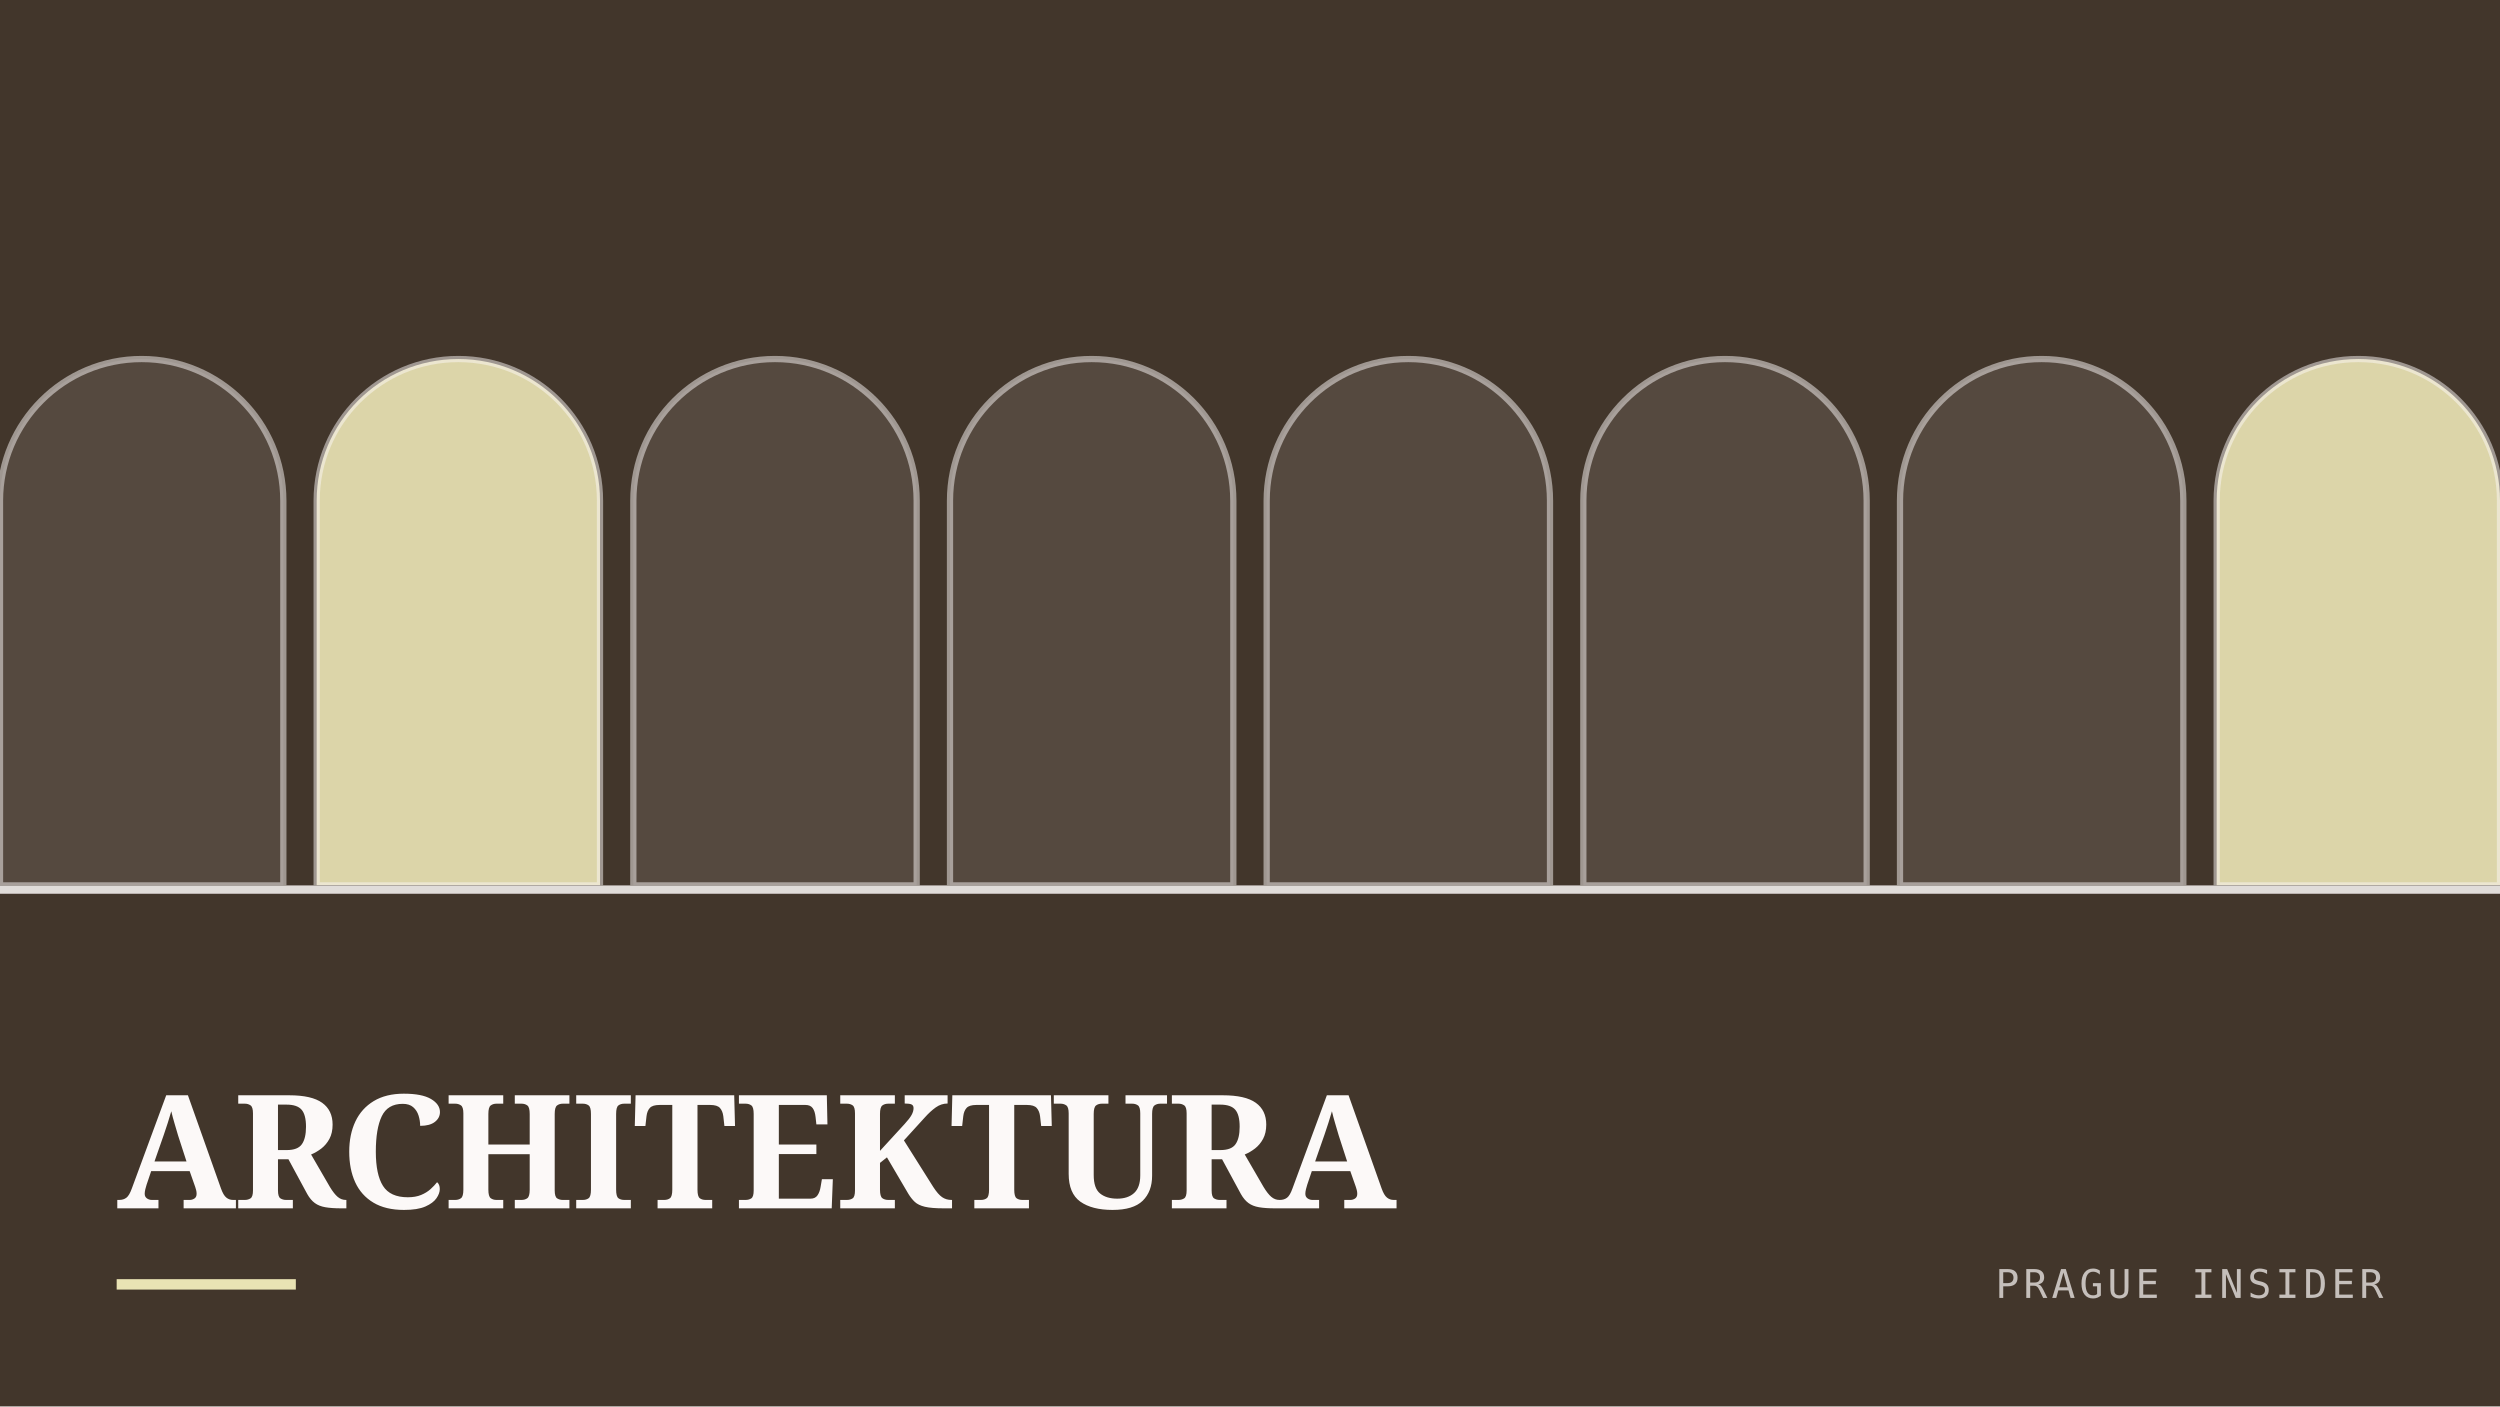
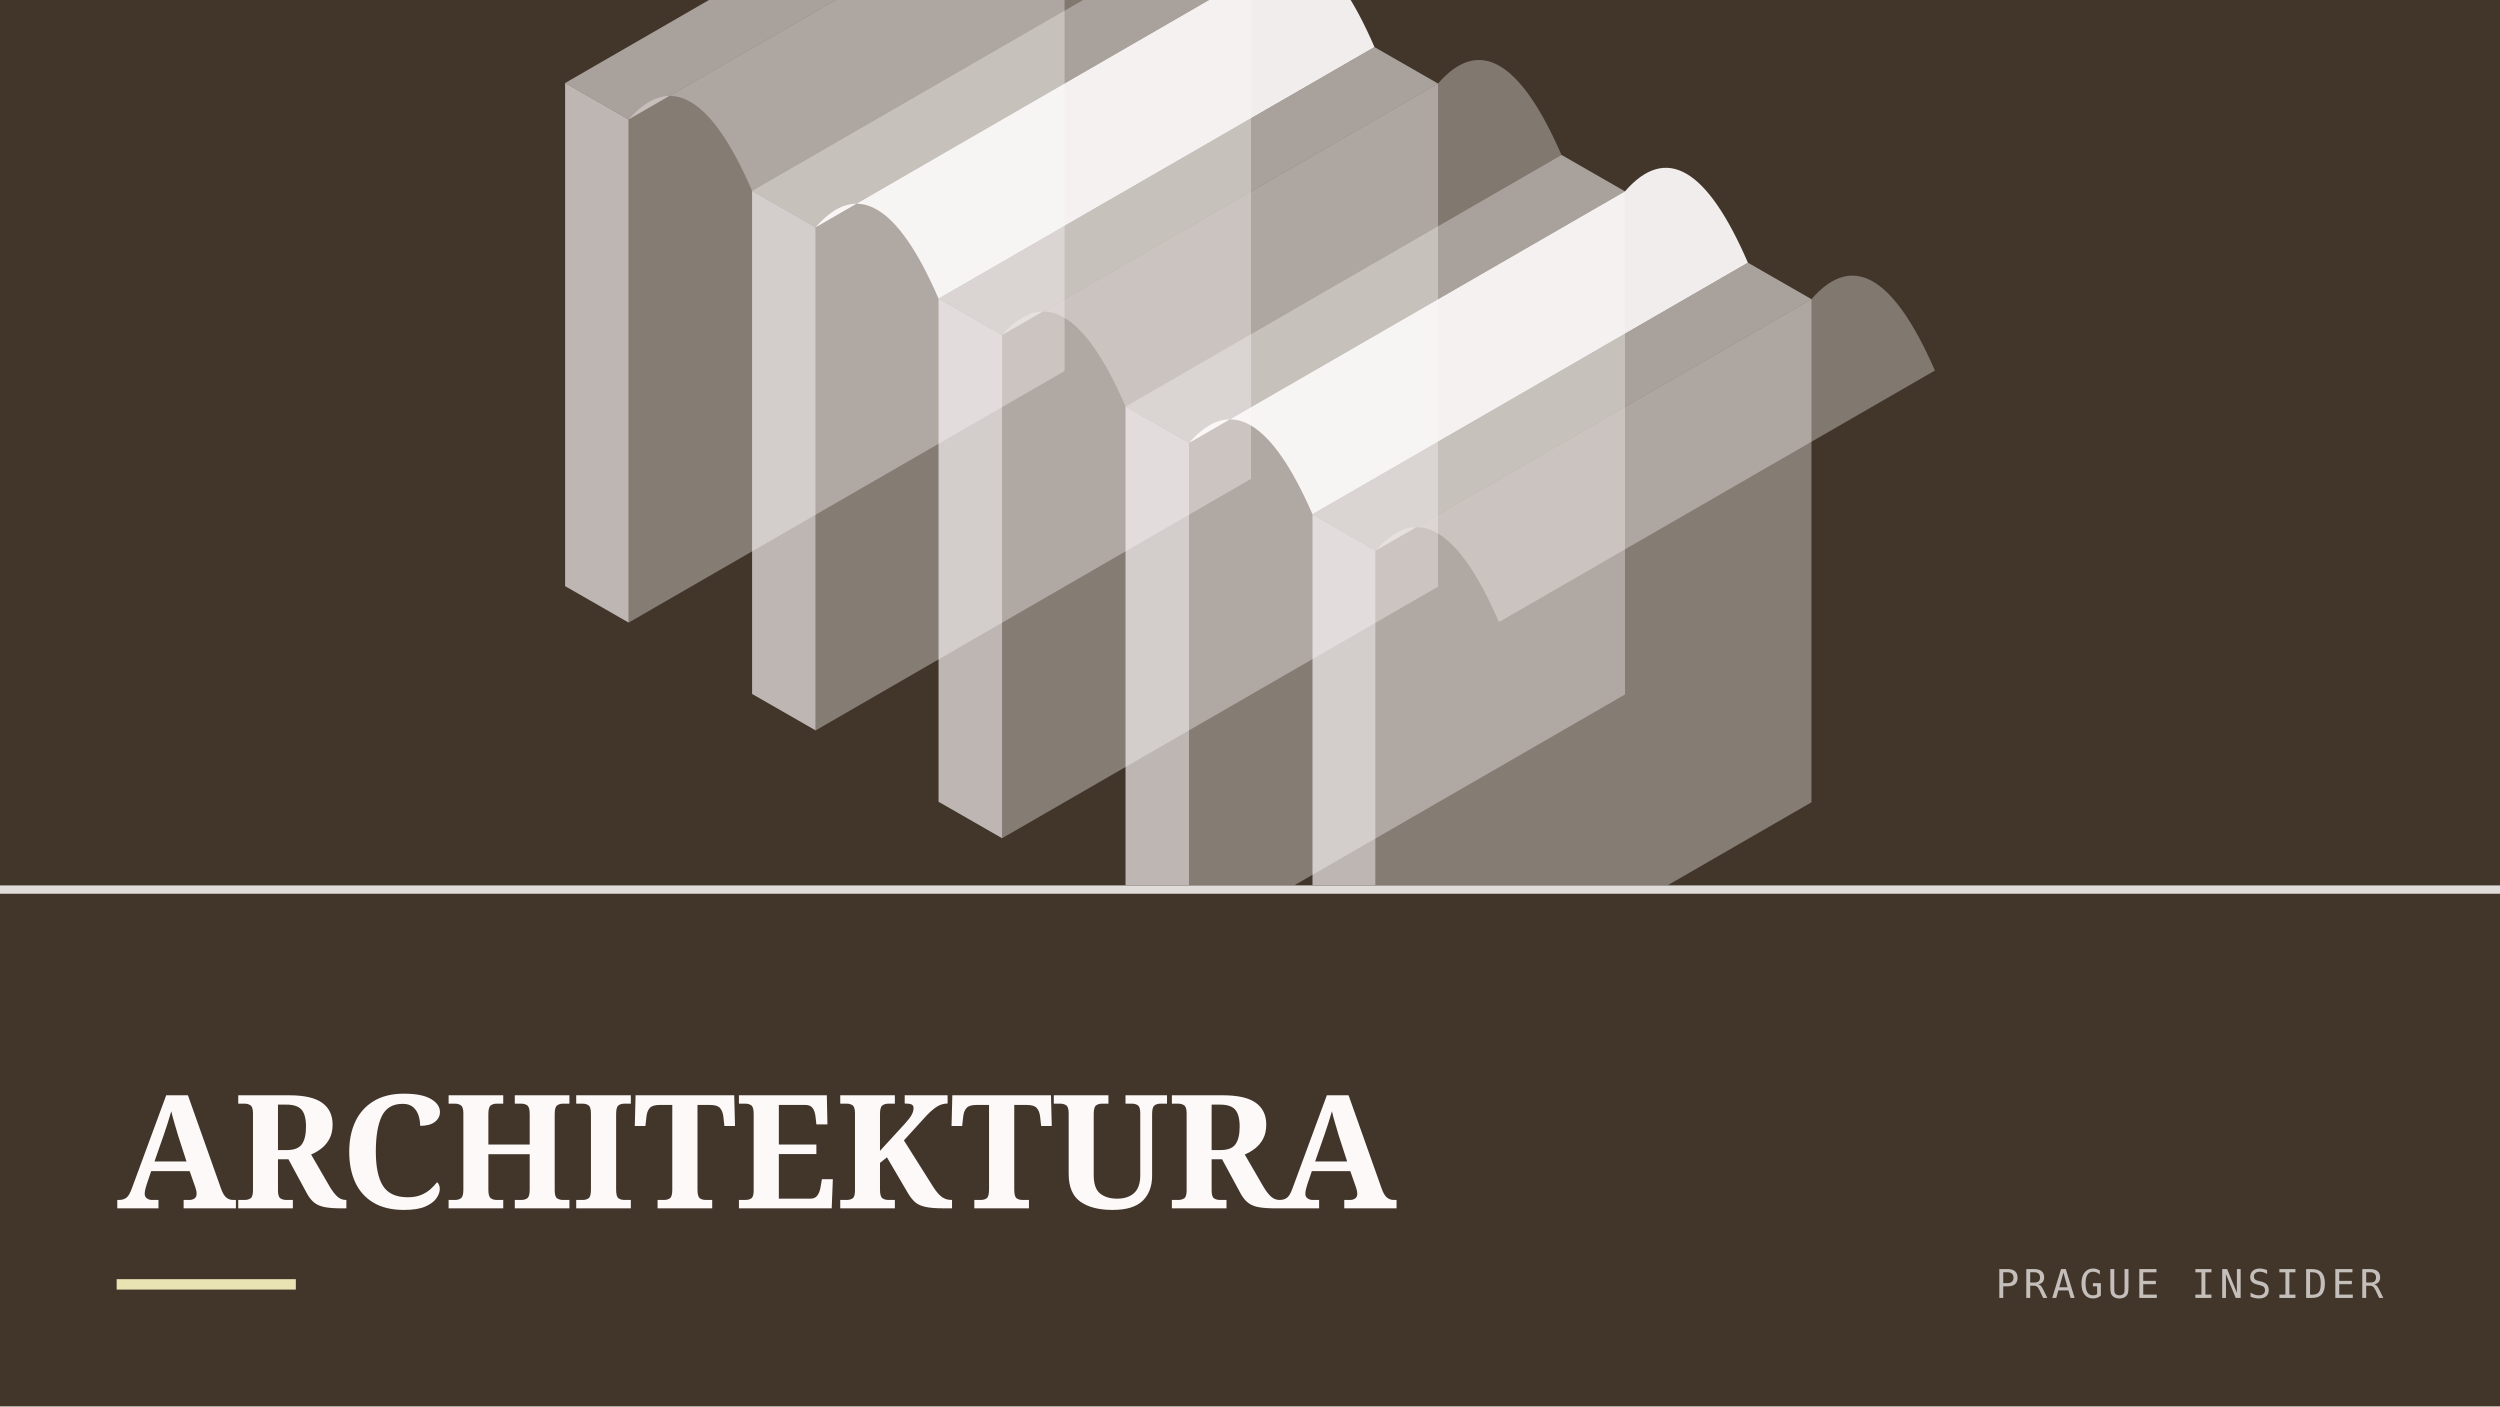
<svg xmlns="http://www.w3.org/2000/svg" viewBox="0 0 1200 675" width="1200" height="675" role="img" aria-label="Architektura">
  <defs>
-     <clipPath id="band-1740860610">
+     <clipPath id="band-architecture-card">
      <rect x="0" y="0" width="1200" height="425" />
    </clipPath>
  </defs>
  <rect width="1200" height="675" fill="#42362b" />
-   <g clip-path="url(#band-1740860610)">
-     <path d="M 0 425 L 0 240.334 A 68 68 0 0 1 136 240.334 L 136 425 Z" fill="#fcf9f8" fill-opacity="0.1" stroke="#fcf9f8" stroke-width="3" stroke-opacity="0.5" />
-     <path d="M 152 425 L 152 240.334 A 68 68 0 0 1 288 240.334 L 288 425 Z" fill="#E9E3B4" fill-opacity="0.92" stroke="#fcf9f8" stroke-width="3" stroke-opacity="0.5" />
-     <path d="M 304 425 L 304 240.334 A 68 68 0 0 1 440 240.334 L 440 425 Z" fill="#fcf9f8" fill-opacity="0.1" stroke="#fcf9f8" stroke-width="3" stroke-opacity="0.5" />
-     <path d="M 456 425 L 456 240.334 A 68 68 0 0 1 592 240.334 L 592 425 Z" fill="#fcf9f8" fill-opacity="0.1" stroke="#fcf9f8" stroke-width="3" stroke-opacity="0.5" />
-     <path d="M 608 425 L 608 240.334 A 68 68 0 0 1 744 240.334 L 744 425 Z" fill="#fcf9f8" fill-opacity="0.1" stroke="#fcf9f8" stroke-width="3" stroke-opacity="0.5" />
-     <path d="M 760 425 L 760 240.334 A 68 68 0 0 1 896 240.334 L 896 425 Z" fill="#fcf9f8" fill-opacity="0.1" stroke="#fcf9f8" stroke-width="3" stroke-opacity="0.5" />
-     <path d="M 912 425 L 912 240.334 A 68 68 0 0 1 1048 240.334 L 1048 425 Z" fill="#fcf9f8" fill-opacity="0.1" stroke="#fcf9f8" stroke-width="3" stroke-opacity="0.5" />
-     <path d="M 1064 425 L 1064 240.334 A 68 68 0 0 1 1200 240.334 L 1200 425 Z" fill="#E9E3B4" fill-opacity="0.92" stroke="#fcf9f8" stroke-width="3" stroke-opacity="0.5" />
+   <g clip-path="url(#band-architecture-card)">
+     <g transform="translate(480.5 160.6) scale(2.5)">
+       <polygon points="-83.7,48.3 -71.5,55.3 -71.5,-41.3 -83.7,-48.3" fill="#fcf9f8" fill-opacity="0.66" />
+       <polygon points="-71.5,55.3 12.2,7.0 12.2,-89.6 -71.5,-41.3" fill="#fcf9f8" fill-opacity="0.36" />
+       <polygon points="0.0,-96.6 12.2,-89.6 -71.5,-41.3 -83.7,-48.3" fill="#fcf9f8" fill-opacity="0.55" />
+       <path d="M 12.2,-89.6 Q 24.0,-103.2 35.9,-75.9 L -47.8,-27.6 Q -59.6,-54.9 -71.5,-41.3 Z" fill="#fcf9f8" fill-opacity="0.34" />
+       <polygon points="-47.8,69.0 -35.6,76.0 -35.6,-20.6 -47.8,-27.6" fill="#fcf9f8" fill-opacity="0.66" />
+       <polygon points="-35.6,76.0 48.0,27.7 48.0,-68.9 -35.6,-20.6" fill="#fcf9f8" fill-opacity="0.36" />
+       <polygon points="35.9,-75.9 48.0,-68.9 -35.6,-20.6 -47.8,-27.6" fill="#fcf9f8" fill-opacity="0.55" />
+       <path d="M 48.0,-68.9 Q 59.9,-82.5 71.7,-55.2 L -12.0,-6.9 Q -23.8,-34.2 -35.6,-20.6 Z" fill="#fcf9f8" fill-opacity="0.94" />
+       <polygon points="-12.0,89.7 0.2,96.7 0.2,0.1 -12.0,-6.9" fill="#fcf9f8" fill-opacity="0.66" />
+       <polygon points="0.2,96.7 83.9,48.4 83.9,-48.2 0.2,0.1" fill="#fcf9f8" fill-opacity="0.36" />
+       <polygon points="71.7,-55.2 83.9,-48.2 0.2,0.1 -12.0,-6.9" fill="#fcf9f8" fill-opacity="0.55" />
+       <path d="M 83.9,-48.2 Q 95.7,-61.8 107.6,-34.5 L 23.9,13.8 Q 12.1,-13.5 0.2,0.1 Z" fill="#fcf9f8" fill-opacity="0.34" />
+       <polygon points="23.9,110.4 36.1,117.4 36.1,20.8 23.9,13.8" fill="#fcf9f8" fill-opacity="0.66" />
+       <polygon points="36.1,117.4 119.8,69.1 119.8,-27.5 36.1,20.8" fill="#fcf9f8" fill-opacity="0.36" />
+       <polygon points="107.6,-34.5 119.8,-27.5 36.1,20.8 23.9,13.8" fill="#fcf9f8" fill-opacity="0.55" />
+       <path d="M 119.8,-27.5 Q 131.6,-41.1 143.4,-13.8 L 59.8,34.5 Q 47.9,7.2 36.1,20.8 Z" fill="#fcf9f8" fill-opacity="0.94" />
+       <polygon points="59.8,131.1 71.9,138.1 71.9,41.5 59.8,34.5" fill="#fcf9f8" fill-opacity="0.66" />
+       <polygon points="71.9,138.1 155.6,89.8 155.6,-6.8 71.9,41.5" fill="#fcf9f8" fill-opacity="0.36" />
+       <polygon points="143.4,-13.8 155.6,-6.8 71.9,41.5 59.8,34.5" fill="#fcf9f8" fill-opacity="0.55" />
+       <path d="M 155.6,-6.8 Q 167.4,-20.4 179.3,6.9 L 95.6,55.2 Q 83.8,27.9 71.9,41.5 Z" fill="#fcf9f8" fill-opacity="0.34" />
+     </g>
  </g>
  <rect x="0" y="425" width="1200" height="250" fill="#42362b" />
  <rect x="0" y="425" width="1200" height="4" fill="#fcf9f8" opacity="0.85" />
  <text x="56" y="580" font-family="'Source Serif 4 Variable', 'Source Serif 4', Georgia, serif" font-size="76" font-weight="700" fill="#fcf9f8" letter-spacing="-1">ARCHITEKTURA</text>
  <rect x="56" y="614" width="86" height="5" fill="#E9E3B4" />
  <text x="1144" y="623" text-anchor="end" font-family="'JetBrains Mono', ui-monospace, monospace" font-size="19" letter-spacing="2" fill="#fcf9f8" opacity="0.7">PRAGUE INSIDER</text>
</svg>
